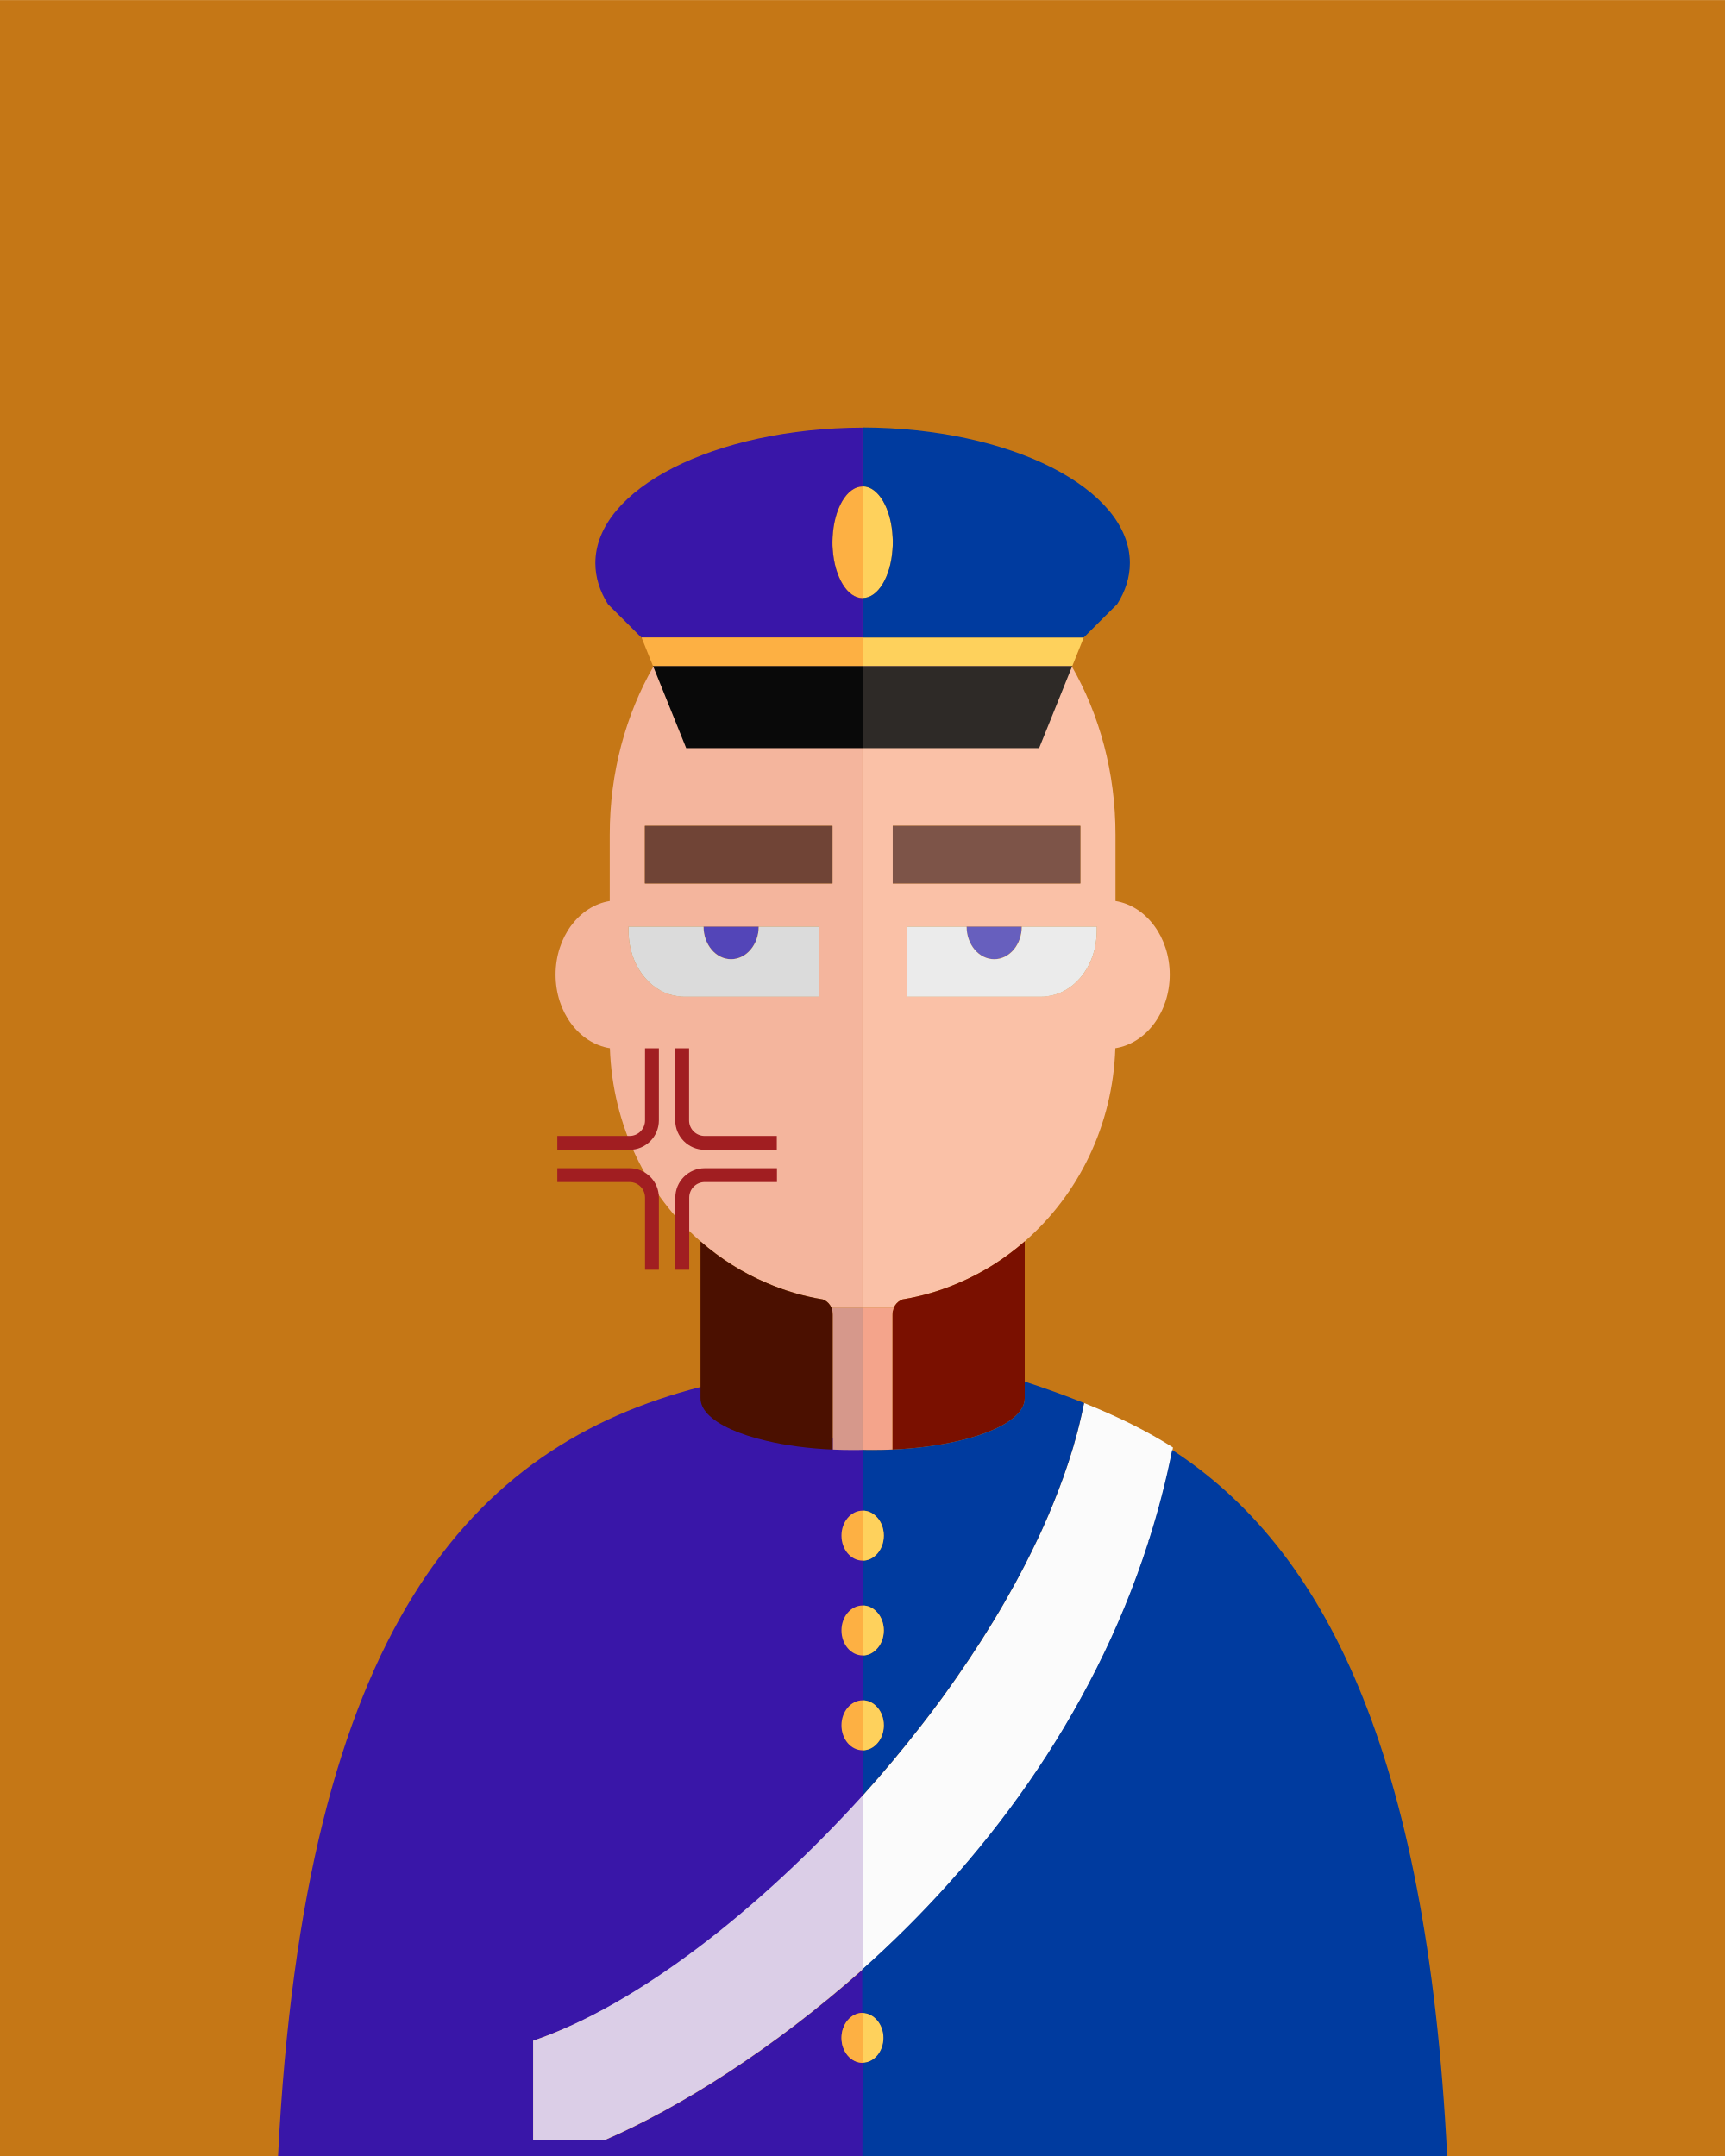
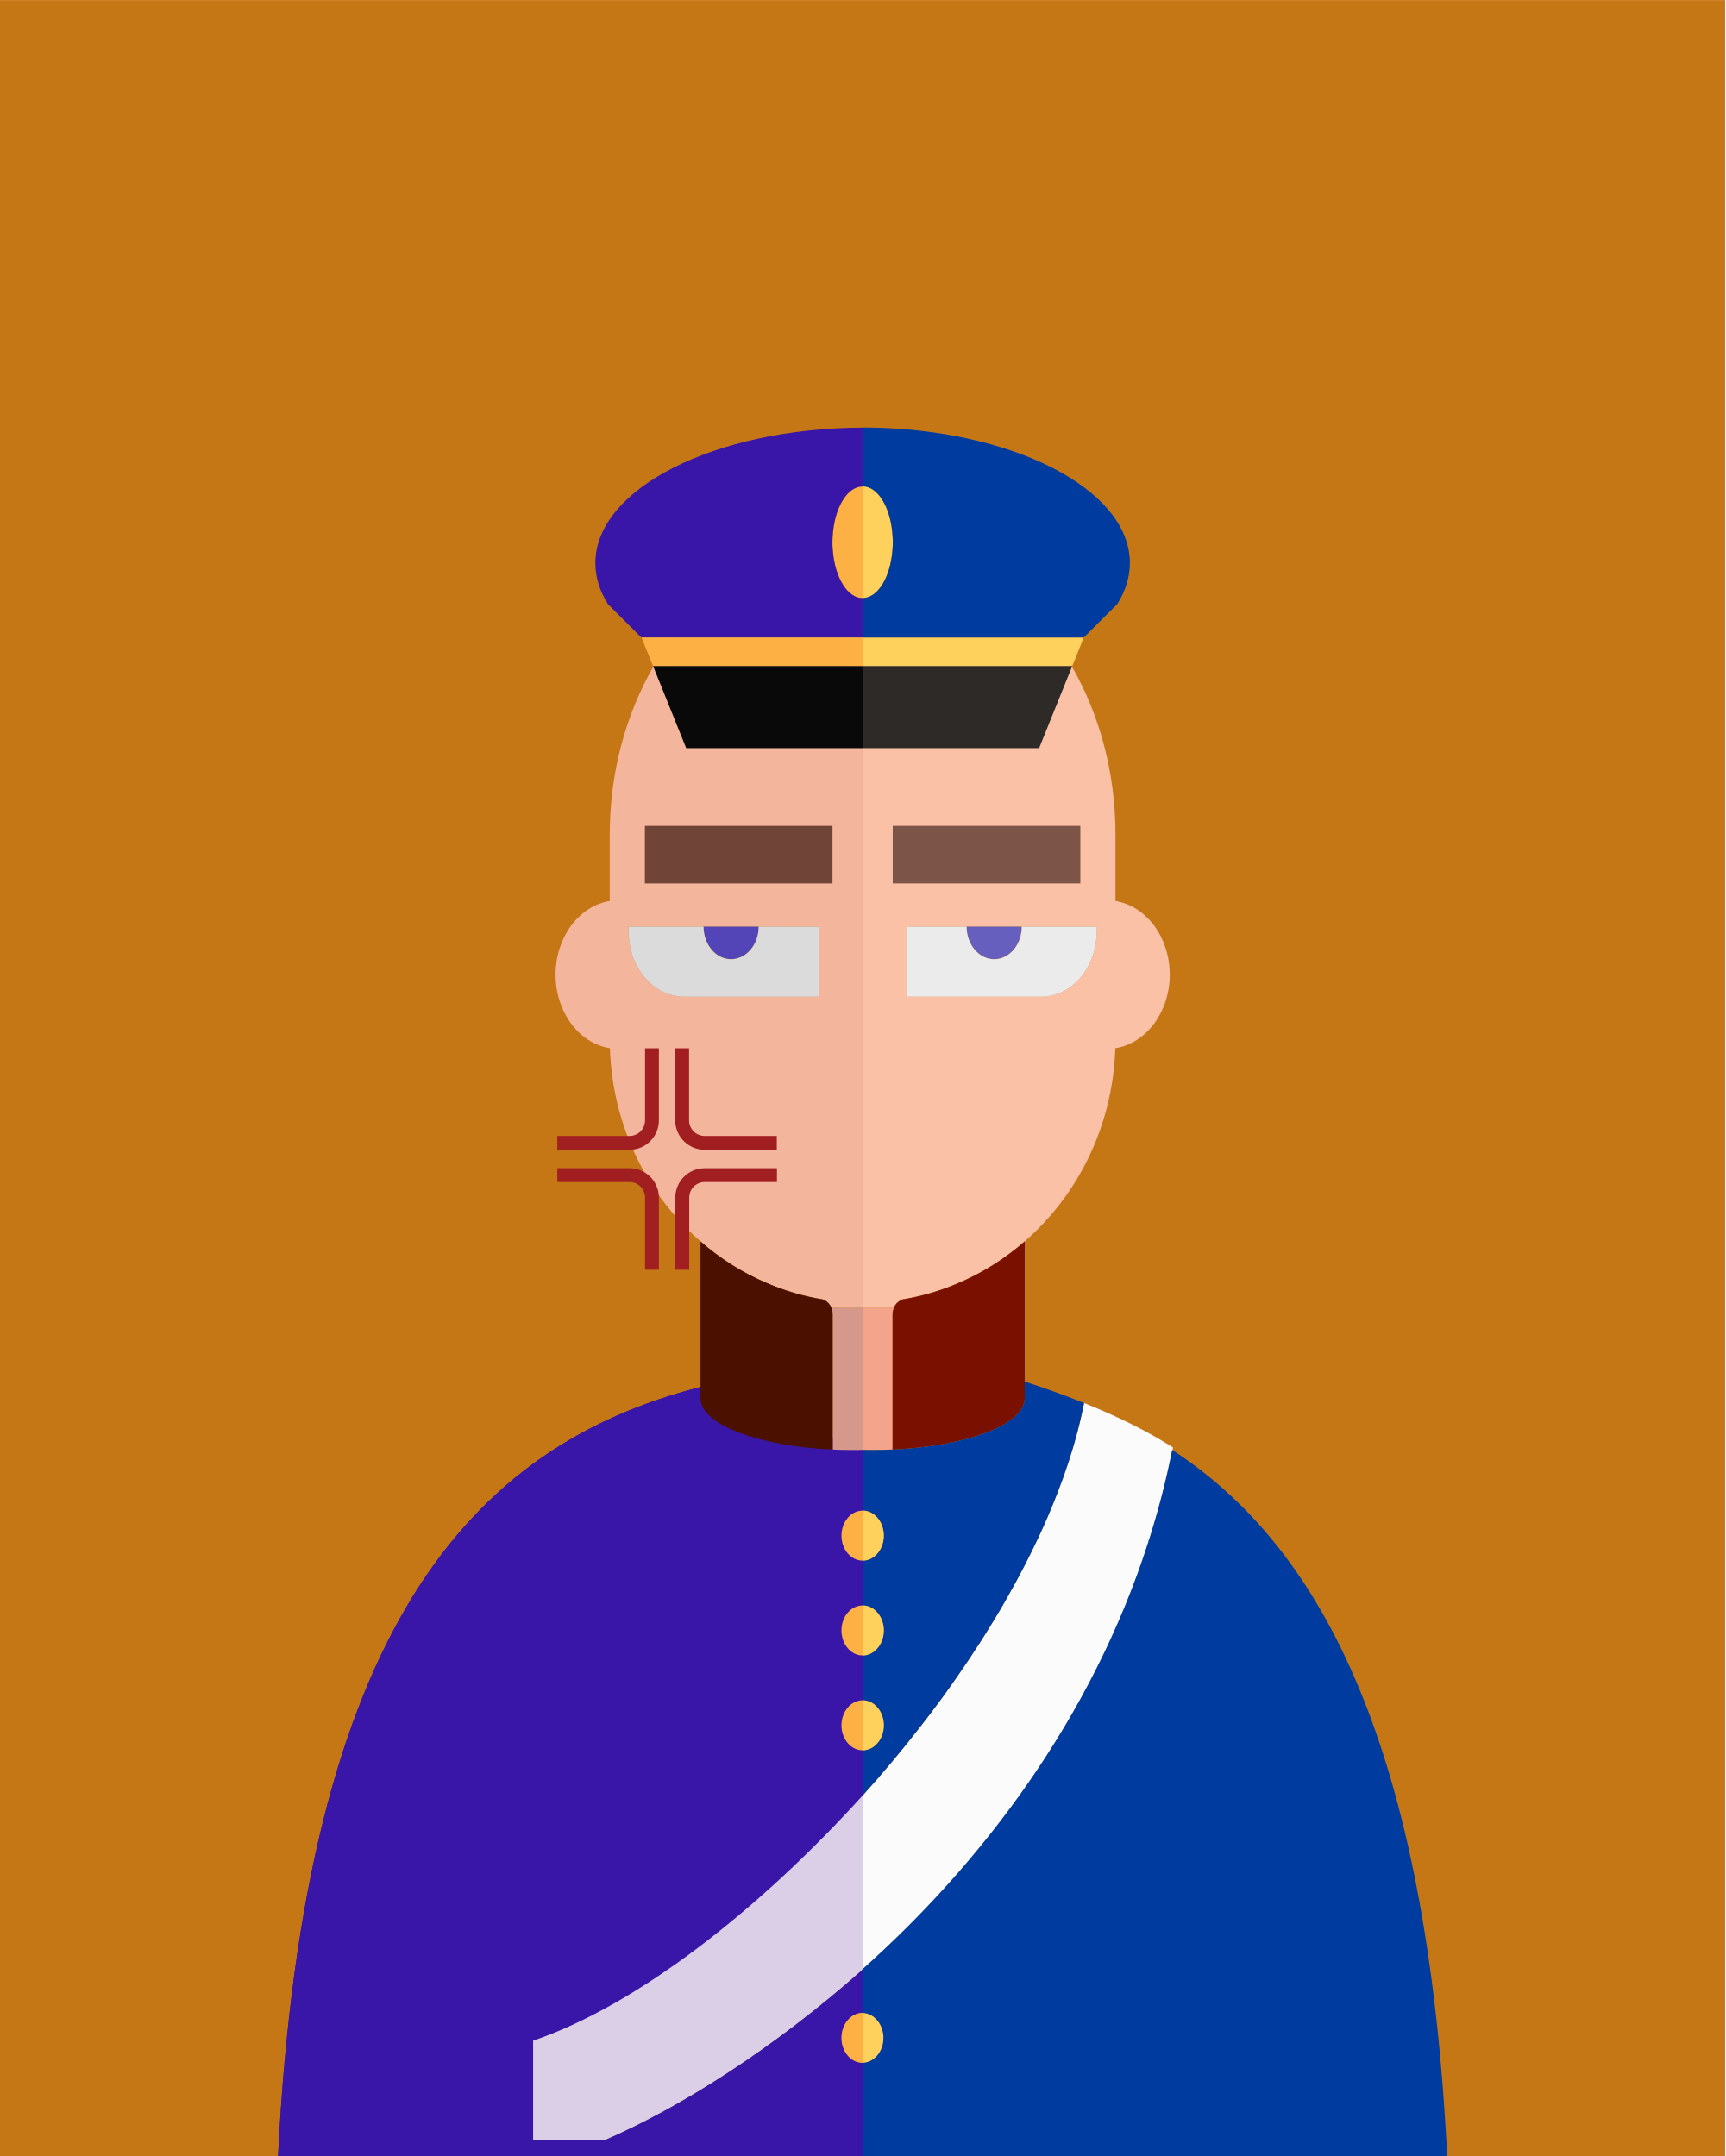
<svg xmlns="http://www.w3.org/2000/svg" id="Layer_3" data-name="Layer 3" viewBox="0 0 226.77 283.46">
  <def>
    <style>
      .arrabbiato{
      transform-origin: center center !important;
      animation: arrabbiatoAnimation 1.5s ease-in-out 1s 1 forwards;
      }
      @keyframes arrabbiatoAnimation {
      from{
      transform: scale(1);
      }
      to{
      transform: scale(1.2) translateY(5%);
      }
      }

      .sopracciglia{
      transform: translateY(-1%);
      animation: arrabbiatoSopraccigliaAnimation 1s ease-in-out 2s 1 forwards;
      }
      @keyframes arrabbiatoSopraccigliaAnimation {
      0%{
      transform: translateY(-1%);
      }
      100%{
      transform: translateY(0%);
      }

      }
      .iconArrabbiato{
      transform-origin: center center !important;
      animation: arrabbiatoIconAnimation 1.5s ease-in-out 2s infinite;
      }
      @keyframes arrabbiatoIconAnimation {
      0%{
      transform: scale(1);
      }
      50%{
      transform: translate(2%,-0.5%) scale(1.2);
      }
      100%{
      transform: scale(1);
      }
      }
    </style>
  </def>
  <rect id="sfondo" x="-28.35" y="28.35" width="283.46" height="226.77" transform="translate(-28.35 255.12) rotate(-90)" fill="#c57716" stroke-width="0" />
  <g id="corpo" class="arrabbiato">
    <g id="francesco">
      <path d="M113.41,190.62v46.09c-13.52,14.92-29.53,26.88-43.32,31.59v13.09h9.35c10.06-4.35,22.26-12.09,33.97-22.46v5.71c-1.55,0-2.79,1.48-2.79,3.29s1.23,3.27,2.77,3.28l.03,12.25H36.55c3.48-69.37,25.37-93.37,55.54-101.11" fill="#3916a8" stroke-width="0" />
-       <g>
+       <g id="francesco">
+         <path d="M113.41,190.62v46.09c-13.52,14.92-29.53,26.88-43.32,31.59v13.09h9.35c10.06-4.35,22.26-12.09,33.97-22.46v5.71c-1.55,0-2.79,1.48-2.79,3.29s1.23,3.27,2.77,3.28l.03,12.25H36.55c3.48-69.37,25.37-93.37,55.54-101.11" fill="#3916a8" stroke-width="0" />
        <g>
-           <path d="M134.3,121.81c0,2.37-1.62,4.29-3.62,4.29s-3.63-1.92-3.63-4.29h7.25Z" fill="#675fbe" stroke-width="0" />
-           <polygon points="142.46 83.81 140.95 87.57 113.4 87.57 113.4 83.81 142.46 83.81" fill="#fed15c" stroke-width="0" />
-           <path d="M117.36,71.29c0,.32,0,.64-.04.95,0,0,0,0,0,.02-.25,3.59-1.91,6.37-3.92,6.37v-14.68c2.07,0,3.77,2.95,3.94,6.71,0,.21.02.42.02.63Z" fill="#fed15c" stroke-width="0" />
-           <path d="M146.63,118.46v-8.73c0-8.18-2.11-15.78-5.72-22.08-.02-.03-.03-.05-.05-.08h-27.46v84.38h4.08c.19-.45.52-.81.92-1l.13-.06.09-.05h.01c2.56-.42,5.04-1.15,7.37-2.16,3.19-1.35,6.11-3.21,8.7-5.47,7.02-6.12,11.58-15.2,11.91-25.4h.02c4.03-.65,7.13-4.73,7.13-9.67s-3.1-9.03-7.13-9.68ZM117.35,116.15v-7.57h24.66v7.57h-24.66ZM144.17,122.43c0,.32-.02.63-.05.93-.36,4.04-3.09,7.24-6.51,7.62-.17.03-.35.03-.53.04-.06,0-.12,0-.18,0h-17.73v-9.21h25v.62Z" fill="#fac1a7" stroke-width="0" />
-           <path d="M148.52,74.02c0,1.87-.58,3.69-1.66,5.4l-4.4,4.39h-29.06v-5.19c2.01,0,3.67-2.78,3.92-6.37,0,0,0-.02,0-.02.03-.31.04-.63.04-.95,0-.21,0-.42-.02-.63-.17-3.77-1.88-6.71-3.94-6.71v-7.74c19.41.06,35.12,8.02,35.12,17.82Z" fill="#003b9f" stroke-width="0" />
-           <path d="M117.3,190.58c3.2-.14,6.16-.54,8.7-1.14,3.62-.84,6.38-2.08,7.75-3.53.62-.66.95-1.36.95-2.08v-20.62c-2.59,2.26-5.51,4.12-8.7,5.47-2.33,1.01-4.81,1.74-7.37,2.16h0l-.09.05-.13.06c-.4.19-.73.55-.92,1-.11.28-.18.59-.18.93v17.7Z" fill="#7a1000" stroke-width="0" />
-           <path d="M113.4,190.62h.02c.4.02.81.02,1.23.02.89,0,1.79-.02,2.65-.06v-17.7c0-.34.07-.65.18-.93h-4.08v18.67Z" fill="#f4a48b" stroke-width="0" />
-           <path d="M154.19,190.31c-.02.11-.04.21-.06.32-.81,4.11-1.86,8.09-3.09,11.96-.03-.03-.06-.07-.1-.1.03.05.05.09.08.14v.02c-7.49,23.45-22.09,42.44-37.59,56.25l-.03.03v-22.87l.02-.02c2.66-2.95,5.23-6.02,7.66-9.16.41-.52.81-1.05,1.21-1.57.51-.68,1.02-1.36,1.52-2.04.66-.92,1.32-1.83,1.96-2.76,2.28-3.27,4.4-6.59,6.32-9.93.91-1.6,1.79-3.2,2.61-4.79.28-.55.56-1.1.83-1.65.27-.55.54-1.1.8-1.65s.52-1.09.76-1.64c.49-1.1.96-2.19,1.4-3.28.22-.55.44-1.09.64-1.63.21-.54.41-1.09.61-1.63.97-2.7,1.77-5.37,2.36-7.99.09-.39.18-.78.25-1.17.04-.13.06-.26.09-.39.02-.1.04-.2.06-.3,4.38,1.76,8.24,3.65,11.69,5.85Z" fill="#fbfbfb" stroke-width="0" />
-           <path d="M142.5,184.46c-.02.1-.04.2-.06.3-.03.13-.05.26-.09.39-.07.39-.16.78-.25,1.17-.59,2.62-1.39,5.29-2.36,7.99-.2.54-.4,1.09-.61,1.63-.2.54-.42,1.08-.64,1.63-.44,1.09-.9,2.18-1.4,3.28-.24.55-.5,1.09-.76,1.64s-.53,1.1-.8,1.65c-.27.55-.55,1.1-.83,1.65-.82,1.6-1.69,3.19-2.61,4.79-1.92,3.34-4.04,6.66-6.32,9.93-.64.93-1.3,1.84-1.96,2.76-.5.68-1.01,1.36-1.52,2.04-.4.52-.8,1.05-1.21,1.57-2.43,3.14-5,6.21-7.66,9.16l-.02.02v-5.94h.02c.66-.01,1.27-.28,1.74-.75.16-.15.3-.32.42-.5.13-.19.23-.39.32-.6h0c.17-.44.27-.92.27-1.43s-.1-.99-.27-1.43c-.08-.22-.19-.42-.32-.6-.12-.19-.26-.36-.42-.51-.47-.47-1.08-.74-1.74-.75h-.02v-5.9h.01c.67,0,1.27-.28,1.75-.76.16-.15.3-.32.42-.5.13-.19.23-.39.32-.6h0c.17-.44.27-.92.27-1.43s-.1-.99-.27-1.42h0c-.09-.22-.19-.42-.32-.61-.12-.18-.26-.35-.42-.5-.48-.47-1.08-.75-1.75-.75h-.01v-5.9h.01c.67,0,1.27-.28,1.75-.75.16-.15.3-.32.42-.5.13-.19.23-.39.32-.6h0c.17-.44.27-.92.27-1.43s-.1-.99-.27-1.43c-.08-.22-.19-.42-.32-.6-.12-.19-.26-.36-.42-.51-.48-.47-1.08-.75-1.75-.75h-.01v-7.99h.02c.4.02.81.02,1.23.02.89,0,1.79-.02,2.65-.06,3.2-.14,6.16-.54,8.7-1.14,3.62-.84,6.38-2.08,7.75-3.53.62-.66.95-1.36.95-2.08v-2.19c2.77.91,5.37,1.85,7.8,2.82Z" fill="#003b9f" stroke-width="0" />
-           <path d="M116.18,201.9c0,1.02-.4,1.94-1.02,2.53-.48.47-1.08.75-1.75.75h-.01v-6.57h.01c.67,0,1.27.28,1.75.75.62.59,1.02,1.51,1.02,2.54Z" fill="#fed15c" stroke-width="0" />
-           <path d="M116.18,214.36c0,1.02-.4,1.94-1.02,2.53-.48.48-1.08.76-1.75.76h-.01v-6.57h.01c.67,0,1.27.28,1.75.75.62.59,1.02,1.51,1.02,2.53Z" fill="#fed15c" stroke-width="0" />
-           <path d="M116.18,226.84c0,1.02-.4,1.94-1.02,2.53-.47.47-1.08.74-1.74.75h-.02v-6.57h.02c.66.01,1.27.28,1.74.75.62.59,1.02,1.51,1.02,2.54Z" fill="#fed15c" stroke-width="0" />
-           <path d="M116.17,267.93c0,1.79-1.22,3.25-2.74,3.28h-.04v-6.57h.03c1.53.02,2.75,1.49,2.75,3.29Z" fill="#fed15c" stroke-width="0" />
-           <rect x="117.35" y="108.58" width="24.66" height="7.57" fill="#7d5448" stroke-width="0" />
-           <path d="M144.17,121.81v.62c0,.32-.02.63-.05.94-.36,4.03-3.09,7.23-6.51,7.62-.23.04-.47.05-.71.05h-17.73v-9.22h7.89c0,2.37,1.62,4.29,3.63,4.29s3.62-1.92,3.62-4.29h9.86Z" fill="#ebebeb" stroke-width="0" />
-           <polygon points="140.95 87.57 140.91 87.65 136.59 98.36 113.4 98.36 113.4 87.57 140.95 87.57" fill="#2e2a27" stroke-width="0" />
+           <g>
+             <path d="M134.3,121.81c0,2.37-1.62,4.29-3.62,4.29s-3.63-1.92-3.63-4.29h7.25Z" fill="#675fbe" stroke-width="0" />
+             <polygon points="142.46 83.81 140.95 87.57 113.4 87.57 113.4 83.81 142.46 83.81" fill="#fed15c" stroke-width="0" />
+             <path d="M117.36,71.29c0,.32,0,.64-.04.95,0,0,0,0,0,.02-.25,3.59-1.91,6.37-3.92,6.37v-14.68c2.07,0,3.77,2.95,3.94,6.71,0,.21.02.42.02.63Z" fill="#fed15c" stroke-width="0" />
+             <path d="M146.63,118.46v-8.73c0-8.18-2.11-15.78-5.72-22.08-.02-.03-.03-.05-.05-.08h-27.46v84.38h4.08c.19-.45.52-.81.92-1l.13-.06.09-.05h.01c2.56-.42,5.04-1.15,7.37-2.16,3.19-1.35,6.11-3.21,8.7-5.47,7.02-6.12,11.58-15.2,11.91-25.4h.02c4.03-.65,7.13-4.73,7.13-9.67s-3.1-9.03-7.13-9.68ZM144.17,122.43c0,.32-.02.63-.05.93-.36,4.04-3.09,7.24-6.51,7.62-.17.03-.35.03-.53.04h-17.91v-9.21h25v.62Z" fill="#fac1a7" stroke-width="0" />
+             <path d="M148.52,74.02c0,1.87-.58,3.69-1.66,5.4l-4.4,4.39h-29.06v-5.19c2.01,0,3.67-2.78,3.92-6.37,0,0,0-.02,0-.02.03-.31.04-.63.04-.95,0-.21,0-.42-.02-.63-.17-3.77-1.88-6.71-3.94-6.71v-7.74c19.41.06,35.12,8.02,35.12,17.82Z" fill="#003b9f" stroke-width="0" />
+             <path d="M117.3,190.58c3.2-.14,6.16-.54,8.7-1.14,3.62-.84,6.38-2.08,7.75-3.53.62-.66.95-1.36.95-2.08v-20.62c-2.59,2.26-5.51,4.12-8.7,5.47-2.33,1.01-4.81,1.74-7.37,2.16h0l-.09.05-.13.06c-.4.19-.73.55-.92,1-.11.28-.18.59-.18.93v17.7Z" fill="#7a1000" stroke-width="0" />
+             <path d="M113.4,190.62h.02c.4.02.81.02,1.23.02.89,0,1.79-.02,2.65-.06v-17.7c0-.34.07-.65.18-.93h-4.08v18.67Z" fill="#f4a48b" stroke-width="0" />
+             <path d="M154.19,190.31c-.02.11-.04.21-.06.32-.81,4.11-1.86,8.09-3.09,11.96-.03-.03-.06-.07-.1-.1.03.05.05.09.08.14v.02c-7.49,23.45-22.09,42.44-37.59,56.25l-.03.03v-22.87l.02-.02c2.66-2.95,5.23-6.02,7.66-9.16.41-.52.81-1.05,1.21-1.57.51-.68,1.02-1.36,1.52-2.04.66-.92,1.32-1.83,1.96-2.76,2.28-3.27,4.4-6.59,6.32-9.93.91-1.6,1.79-3.2,2.61-4.79.28-.55.56-1.1.83-1.65.27-.55.54-1.1.8-1.65s.52-1.09.76-1.64c.49-1.1.96-2.19,1.4-3.28.22-.55.44-1.09.64-1.63.21-.54.41-1.09.61-1.63.97-2.7,1.77-5.37,2.36-7.99.09-.39.18-.78.25-1.17.04-.13.06-.26.09-.39.02-.1.04-.2.06-.3,4.38,1.76,8.24,3.65,11.69,5.85Z" fill="#fbfbfb" stroke-width="0" />
+             <path d="M142.5,184.46c-.02.1-.04.2-.06.3-.03.13-.05.26-.09.39-.07.39-.16.78-.25,1.17-.59,2.62-1.39,5.29-2.36,7.99-.2.54-.4,1.09-.61,1.63-.2.54-.42,1.08-.64,1.63-.44,1.09-.9,2.18-1.4,3.28-.24.55-.5,1.09-.76,1.64s-.53,1.1-.8,1.65c-.27.55-.55,1.1-.83,1.65-.82,1.6-1.69,3.19-2.61,4.79-1.92,3.34-4.04,6.66-6.32,9.93-.64.93-1.3,1.84-1.96,2.76-.5.68-1.01,1.36-1.52,2.04-.4.52-.8,1.05-1.21,1.57-2.43,3.14-5,6.21-7.66,9.16l-.02.02v-5.94h.02c.66-.01,1.27-.28,1.74-.75.16-.15.3-.32.42-.5.13-.19.23-.39.32-.6h0c.17-.44.27-.92.27-1.43s-.1-.99-.27-1.43c-.08-.22-.19-.42-.32-.6-.12-.19-.26-.36-.42-.51-.47-.47-1.08-.74-1.74-.75h-.02v-5.9h.01c.67,0,1.27-.28,1.75-.76.16-.15.3-.32.42-.5.13-.19.23-.39.32-.6h0c.17-.44.27-.92.27-1.43s-.1-.99-.27-1.42h0c-.09-.22-.19-.42-.32-.61-.12-.18-.26-.35-.42-.5-.48-.47-1.08-.75-1.75-.75h-.01v-5.9h.01c.67,0,1.27-.28,1.75-.75.16-.15.3-.32.42-.5.13-.19.23-.39.32-.6h0c.17-.44.27-.92.27-1.43s-.1-.99-.27-1.43c-.08-.22-.19-.42-.32-.6-.12-.19-.26-.36-.42-.51-.48-.47-1.08-.75-1.75-.75h-.01v-7.99h.02c.4.02.81.02,1.23.02.89,0,1.79-.02,2.65-.06,3.2-.14,6.16-.54,8.7-1.14,3.62-.84,6.38-2.08,7.75-3.53.62-.66.95-1.36.95-2.08v-2.19c2.77.91,5.37,1.85,7.8,2.82Z" fill="#003b9f" stroke-width="0" />
+             <path d="M116.18,201.9c0,1.02-.4,1.94-1.02,2.53-.48.47-1.08.75-1.75.75h-.01v-6.57h.01c.67,0,1.27.28,1.75.75.62.59,1.02,1.51,1.02,2.54Z" fill="#fed15c" stroke-width="0" />
+             <path d="M116.18,214.36c0,1.02-.4,1.94-1.02,2.53-.48.48-1.08.76-1.75.76h-.01v-6.57h.01c.67,0,1.27.28,1.75.75.62.59,1.02,1.51,1.02,2.53Z" fill="#fed15c" stroke-width="0" />
+             <path d="M116.18,226.84c0,1.02-.4,1.94-1.02,2.53-.47.47-1.08.74-1.74.75h-.02v-6.57h.02c.66.01,1.27.28,1.74.75.62.59,1.02,1.51,1.02,2.54Z" fill="#fed15c" stroke-width="0" />
+             <path d="M116.17,267.93c0,1.79-1.22,3.25-2.74,3.28h-.04v-6.57h.03c1.53.02,2.75,1.49,2.75,3.29Z" fill="#fed15c" stroke-width="0" />
+             <path d="M144.17,121.81v.62c0,.32-.02.63-.05.94-.36,4.03-3.09,7.23-6.51,7.62-.23.04-.47.05-.71.05h-17.73v-9.22h7.89c0,2.37,1.62,4.29,3.63,4.29s3.62-1.92,3.62-4.29h9.86Z" fill="#ebebeb" stroke-width="0" />
+             <polygon points="140.95 87.57 140.91 87.65 136.59 98.36 113.4 98.36 113.4 87.57 140.95 87.57" fill="#2e2a27" stroke-width="0" />
+           </g>
+           <g>
+             <path d="M113.39,198.61v6.57c-1.54,0-2.78-1.47-2.78-3.28s1.24-3.29,2.78-3.29Z" fill="#fdb043" stroke-width="0" />
+             <path d="M113.39,211.08v6.57c-1.54,0-2.78-1.48-2.78-3.29s1.24-3.28,2.78-3.28Z" fill="#fdb043" stroke-width="0" />
+             <path d="M113.39,223.55v6.57c-1.54,0-2.78-1.47-2.78-3.28s1.24-3.29,2.78-3.29Z" fill="#fdb043" stroke-width="0" />
+             <path d="M92.48,121.81c0,2.37,1.62,4.29,3.62,4.29s3.63-1.92,3.63-4.29h-7.25Z" fill="#5345b8" stroke-width="0" />
+             <path d="M113.39,78.63c-2.01,0-3.67-2.78-3.92-6.37,0,0,0-.02,0-.02-.03-.31-.04-.63-.04-.95,0-.21,0-.42.02-.63.17-3.77,1.88-6.71,3.94-6.71v14.68Z" fill="#fdb043" stroke-width="0" />
+             <path d="M85.92,87.57s-.03.05-.04.08c-3.61,6.3-5.73,13.9-5.73,22.08v8.73c-4.03.65-7.12,4.74-7.12,9.68s3.09,9.02,7.12,9.67h.02c.34,10.2,4.89,19.28,11.91,25.4,2.59,2.26,5.52,4.12,8.7,5.47,2.34,1.01,4.81,1.74,7.38,2.16h.01l.08.05.14.06c.39.19.72.55.91,1h4.08v-84.38h-27.46ZM107.61,131.02h-17.9c-.16,0-.33,0-.5-.04h-.03c-1.5-.17-2.86-.87-3.95-1.96-.31-.3-.61-.64-.87-1.01-.92-1.28-1.53-2.88-1.69-4.65-.03-.3-.05-.61-.05-.93v-.62h24.99v9.21Z" fill="#f4b59d" stroke-width="0" />
+             <path d="M109.44,70.67c0,.21-.02.42-.02.63,0,.32,0,.64.04.95,0,0,0,0,0,.02.25,3.59,1.91,6.37,3.92,6.37v5.19h-29.06l-4.4-4.39c-1.08-1.71-1.66-3.53-1.66-5.4,0-9.8,15.7-17.75,35.12-17.82v7.74c-2.07,0-3.77,2.95-3.94,6.71Z" fill="#3916a8" stroke-width="0" />
+             <polygon points="113.39 83.81 113.39 87.57 85.84 87.57 84.33 83.81 113.39 83.81" fill="#fdb043" stroke-width="0" />
+             <path d="M109.48,172.88v17.7c-3.2-.14-6.16-.54-8.7-1.14-3.62-.84-6.38-2.08-7.75-3.53-.62-.66-.95-1.36-.95-2.08v-20.62c2.59,2.26,5.52,4.12,8.7,5.47,2.34,1.01,4.81,1.74,7.38,2.16h.01l.08.05.14.06c.39.19.72.55.91,1,.12.28.18.59.18.93Z" fill="#4b1000" stroke-width="0" />
+             <path d="M113.38,171.95v18.67c-.4.02-.82.02-1.24.02-.9,0-1.79-.02-2.66-.06v-17.7c0-.34-.06-.65-.18-.93h4.08Z" fill="#d6988b" stroke-width="0" />
+             <path d="M113.39,264.64v6.57h-.01c-1.54-.01-2.77-1.47-2.77-3.28s1.24-3.29,2.78-3.29Z" fill="#fdb043" stroke-width="0" />
+             <path d="M82.62,121.81v.62c0,.32.02.63.05.94.36,4.03,3.09,7.23,6.51,7.62.23.04.47.05.71.05h17.73s0-9.22,0-9.22h-7.89c0,2.37-1.62,4.29-3.63,4.29s-3.62-1.92-3.62-4.29h-9.86Z" fill="#dbdbdb" stroke-width="0" />
+             <polygon points="113.39 87.57 113.39 98.36 90.2 98.36 85.88 87.65 85.84 87.57 113.39 87.57" fill="#090909" stroke-width="0" />
+           </g>
+           <path d="M113.42,236.69l-.02,22.24h-.01c-11.71,10.38-23.9,18.11-33.96,22.46h-9.35v-13.09c13.79-4.71,29.8-17.32,43.32-32.24.01-.01,0,.64.02.63Z" fill="#dbcee7" stroke-width="0" />
        </g>
-         <g>
-           <path d="M113.39,198.61v6.57c-1.54,0-2.78-1.47-2.78-3.28s1.24-3.29,2.78-3.29Z" fill="#fdb043" stroke-width="0" />
-           <path d="M113.39,211.08v6.57c-1.54,0-2.78-1.48-2.78-3.29s1.24-3.28,2.78-3.28Z" fill="#fdb043" stroke-width="0" />
-           <path d="M113.39,223.55v6.57c-1.54,0-2.78-1.47-2.78-3.28s1.24-3.29,2.78-3.29Z" fill="#fdb043" stroke-width="0" />
-           <path d="M92.48,121.81c0,2.37,1.62,4.29,3.62,4.29s3.63-1.92,3.63-4.29h-7.25Z" fill="#5345b8" stroke-width="0" />
-           <path d="M113.39,78.63c-2.01,0-3.67-2.78-3.92-6.37,0,0,0-.02,0-.02-.03-.31-.04-.63-.04-.95,0-.21,0-.42.02-.63.17-3.77,1.88-6.71,3.94-6.71v14.68Z" fill="#fdb043" stroke-width="0" />
-           <path d="M85.92,87.57s-.03.05-.04.08c-3.61,6.3-5.73,13.9-5.73,22.08v8.73c-4.03.65-7.12,4.74-7.12,9.68s3.09,9.02,7.12,9.67h.02c.34,10.2,4.89,19.28,11.91,25.4,2.59,2.26,5.52,4.12,8.7,5.47,2.34,1.01,4.81,1.74,7.38,2.16h.01l.08.05.14.06c.39.19.72.55.91,1h4.08v-84.38h-27.46ZM107.61,131.02h-17.73c-.06,0-.11,0-.17,0-.17,0-.34,0-.5-.04h-.03c-1.5-.17-2.86-.87-3.95-1.96-.31-.3-.61-.64-.87-1.01-.92-1.28-1.53-2.88-1.69-4.65-.03-.3-.05-.61-.05-.93v-.62h24.99v9.21ZM84.77,116.15v-7.57h24.66v7.57h-24.66Z" fill="#f4b59d" stroke-width="0" />
-           <path d="M109.44,70.67c0,.21-.02.42-.02.63,0,.32,0,.64.04.95,0,0,0,0,0,.02.25,3.59,1.91,6.37,3.92,6.37v5.19h-29.06l-4.4-4.39c-1.08-1.71-1.66-3.53-1.66-5.4,0-9.8,15.7-17.75,35.12-17.82v7.74c-2.07,0-3.77,2.95-3.94,6.71Z" fill="#3916a8" stroke-width="0" />
-           <polygon points="113.39 83.81 113.39 87.57 85.84 87.57 84.33 83.81 113.39 83.81" fill="#fdb043" stroke-width="0" />
-           <path d="M109.48,172.88v17.7c-3.2-.14-6.16-.54-8.7-1.14-3.62-.84-6.38-2.08-7.75-3.53-.62-.66-.95-1.36-.95-2.08v-20.62c2.59,2.26,5.52,4.12,8.7,5.47,2.34,1.01,4.81,1.74,7.38,2.16h.01l.08.05.14.06c.39.19.72.55.91,1,.12.28.18.59.18.93Z" fill="#4b1000" stroke-width="0" />
-           <path d="M113.38,171.95v18.67c-.4.02-.82.02-1.24.02-.9,0-1.79-.02-2.66-.06v-17.7c0-.34-.06-.65-.18-.93h4.08Z" fill="#d6988b" stroke-width="0" />
-           <path d="M113.39,264.64v6.57h-.01c-1.54-.01-2.77-1.47-2.77-3.28s1.24-3.29,2.78-3.29Z" fill="#fdb043" stroke-width="0" />
-           <rect x="84.77" y="108.58" width="24.66" height="7.57" fill="#704436" stroke-width="0" />
-           <path d="M82.62,121.81v.62c0,.32.02.63.05.94.36,4.03,3.09,7.23,6.51,7.62.23.04.47.05.71.05h17.73s0-9.22,0-9.22h-7.89c0,2.37-1.62,4.29-3.63,4.29s-3.62-1.92-3.62-4.29h-9.86Z" fill="#dbdbdb" stroke-width="0" />
-           <polygon points="113.39 87.57 113.39 98.36 90.2 98.36 85.88 87.65 85.84 87.57 113.39 87.57" fill="#090909" stroke-width="0" />
-         </g>
-         <path d="M113.42,236.69l-.02,22.24h-.01c-11.71,10.38-23.9,18.11-33.96,22.46h-9.35v-13.09c13.79-4.71,29.8-17.32,43.32-32.24.01-.01,0,.64.02.63Z" fill="#dbcee7" stroke-width="0" />
+         <path d="M116.13,267.93c0-1.8-1.26-3.27-2.79-3.29v-5.71c15.51-13.81,30.14-32.83,37.63-56.28v-.02c-.03-.05-.05-.09-.08-.14.04.03.07.07.1.1,1.23-3.87,2.28-7.85,3.09-11.96,19.88,12.91,33.47,39.42,36.15,92.83h-76.87s.03-12.25.03-12.25c1.52-.03,2.74-1.49,2.74-3.28Z" fill="#003b9f" stroke-width="0" />
      </g>
-       <path d="M116.13,267.93c0-1.8-1.26-3.27-2.79-3.29v-5.71c15.51-13.81,30.14-32.83,37.63-56.28v-.02c-.03-.05-.05-.09-.08-.14.04.03.07.07.1.1,1.23-3.87,2.28-7.85,3.09-11.96,19.88,12.91,33.47,39.42,36.15,92.83h-76.87s.03-12.25.03-12.25c1.52-.03,2.74-1.49,2.74-3.28Z" fill="#003b9f" stroke-width="0" />
-     </g>
-     <g id="icon" class="iconArrabbiato">
-       <path d="M82.75,151.17h-9.49v-1.82h9.49c1.13,0,2.04-.91,2.04-2.04v-9.49h1.82v9.49c0,2.13-1.73,3.86-3.86,3.86Z" fill="#a11e21" stroke-width="0" />
-       <path d="M102.12,151.17h-9.49c-2.13,0-3.87-1.73-3.87-3.86v-9.49h1.82v9.49c0,1.13.92,2.04,2.04,2.04h9.49v1.82Z" fill="#a11e21" stroke-width="0" />
-       <path d="M86.61,166.94h-1.82v-9.49c0-1.13-.91-2.04-2.04-2.04h-9.49v-1.82h9.49c2.13,0,3.86,1.73,3.86,3.86v9.49Z" fill="#a11e21" stroke-width="0" />
-       <path d="M90.59,166.94h-1.82v-9.49c0-2.13,1.73-3.86,3.87-3.86h9.49v1.82h-9.49c-1.13,0-2.04.91-2.04,2.04v9.49Z" fill="#a11e21" stroke-width="0" />
+       <g id="sopraciglia" class="sopracciglia">
+         <rect x="84.77" y="108.58" width="24.66" height="7.57" fill="#704436" stroke-width="0" />
+         <rect x="117.35" y="108.58" width="24.66" height="7.57" fill="#7d5448" stroke-width="0" />
+       </g>
+       <g id="icon" class="iconArrabbiato">
+         <path d="M82.75,151.17h-9.49v-1.82h9.49c1.13,0,2.04-.91,2.04-2.04v-9.49h1.82v9.49c0,2.13-1.73,3.86-3.86,3.86Z" fill="#a11e21" stroke-width="0" />
+         <path d="M102.12,151.17h-9.49c-2.13,0-3.87-1.73-3.87-3.86v-9.49h1.82v9.49c0,1.13.92,2.04,2.04,2.04h9.49v1.82Z" fill="#a11e21" stroke-width="0" />
+         <path d="M86.61,166.94h-1.82v-9.49c0-1.13-.91-2.04-2.04-2.04h-9.49v-1.82h9.49c2.13,0,3.86,1.73,3.86,3.86v9.49Z" fill="#a11e21" stroke-width="0" />
+         <path d="M90.59,166.94h-1.82v-9.49c0-2.13,1.73-3.86,3.87-3.86h9.49v1.82h-9.49c-1.13,0-2.04.91-2.04,2.04v9.49Z" fill="#a11e21" stroke-width="0" />
+       </g>
    </g>
  </g>
</svg>
